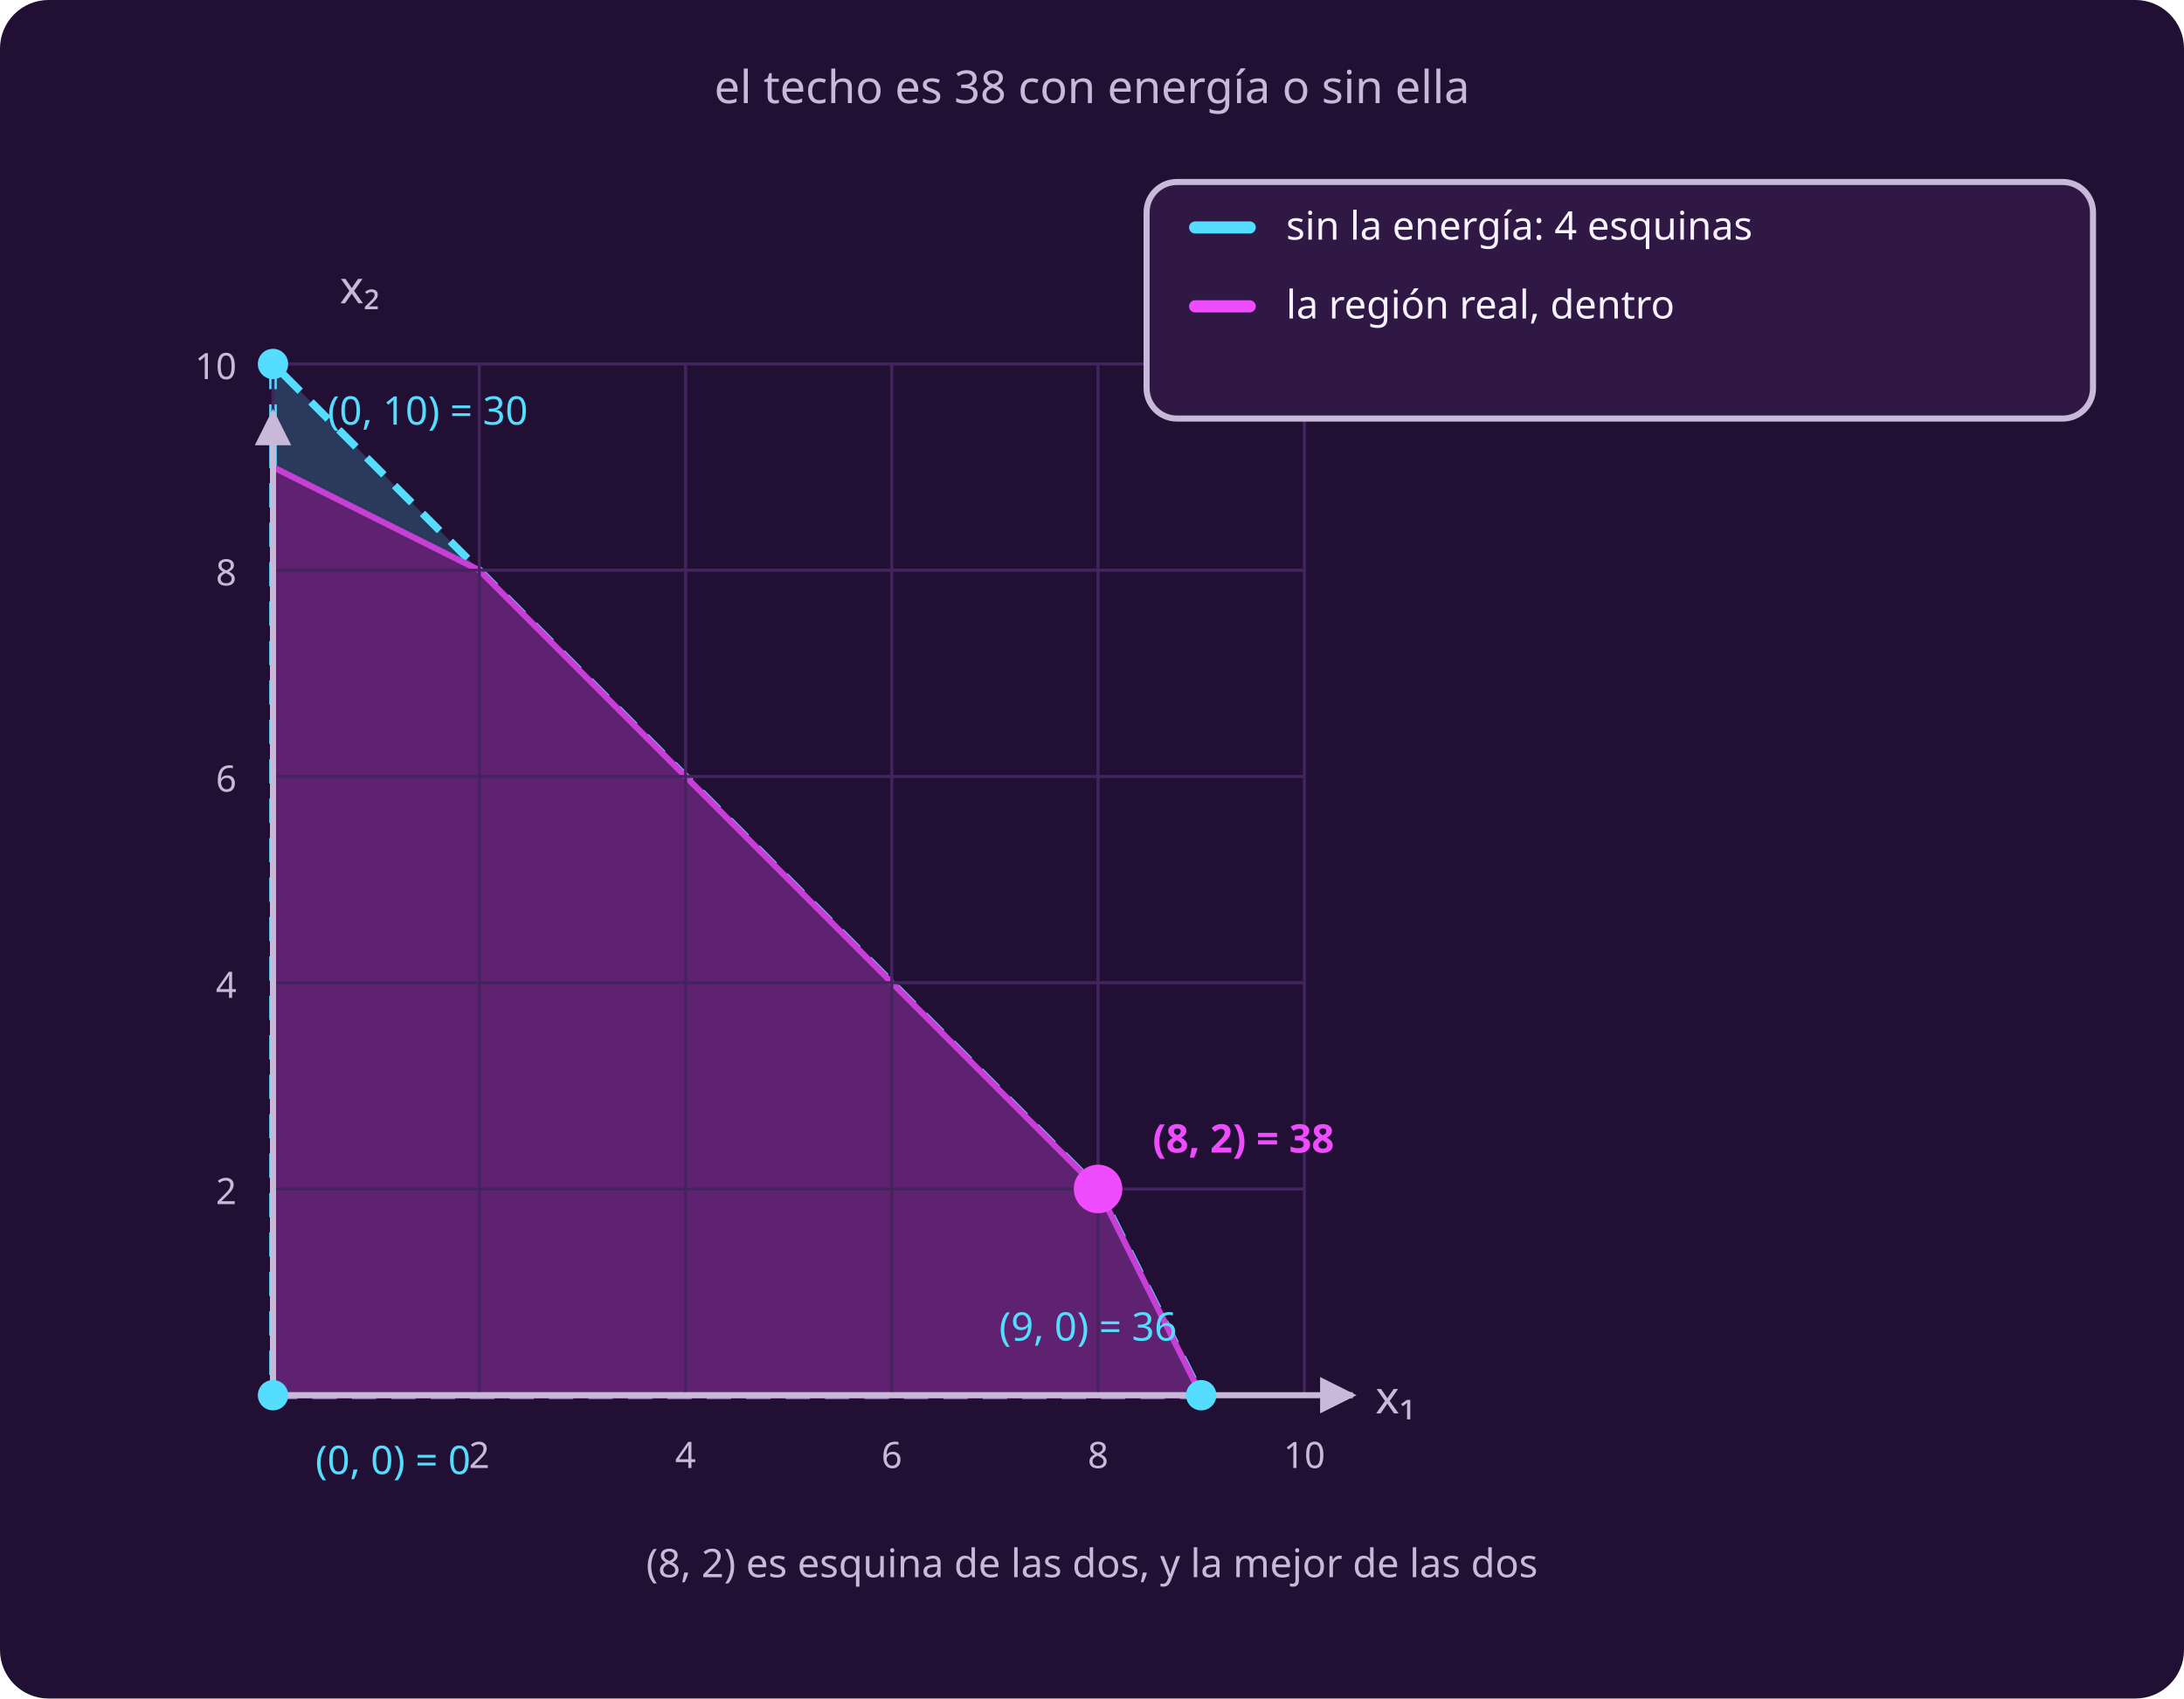
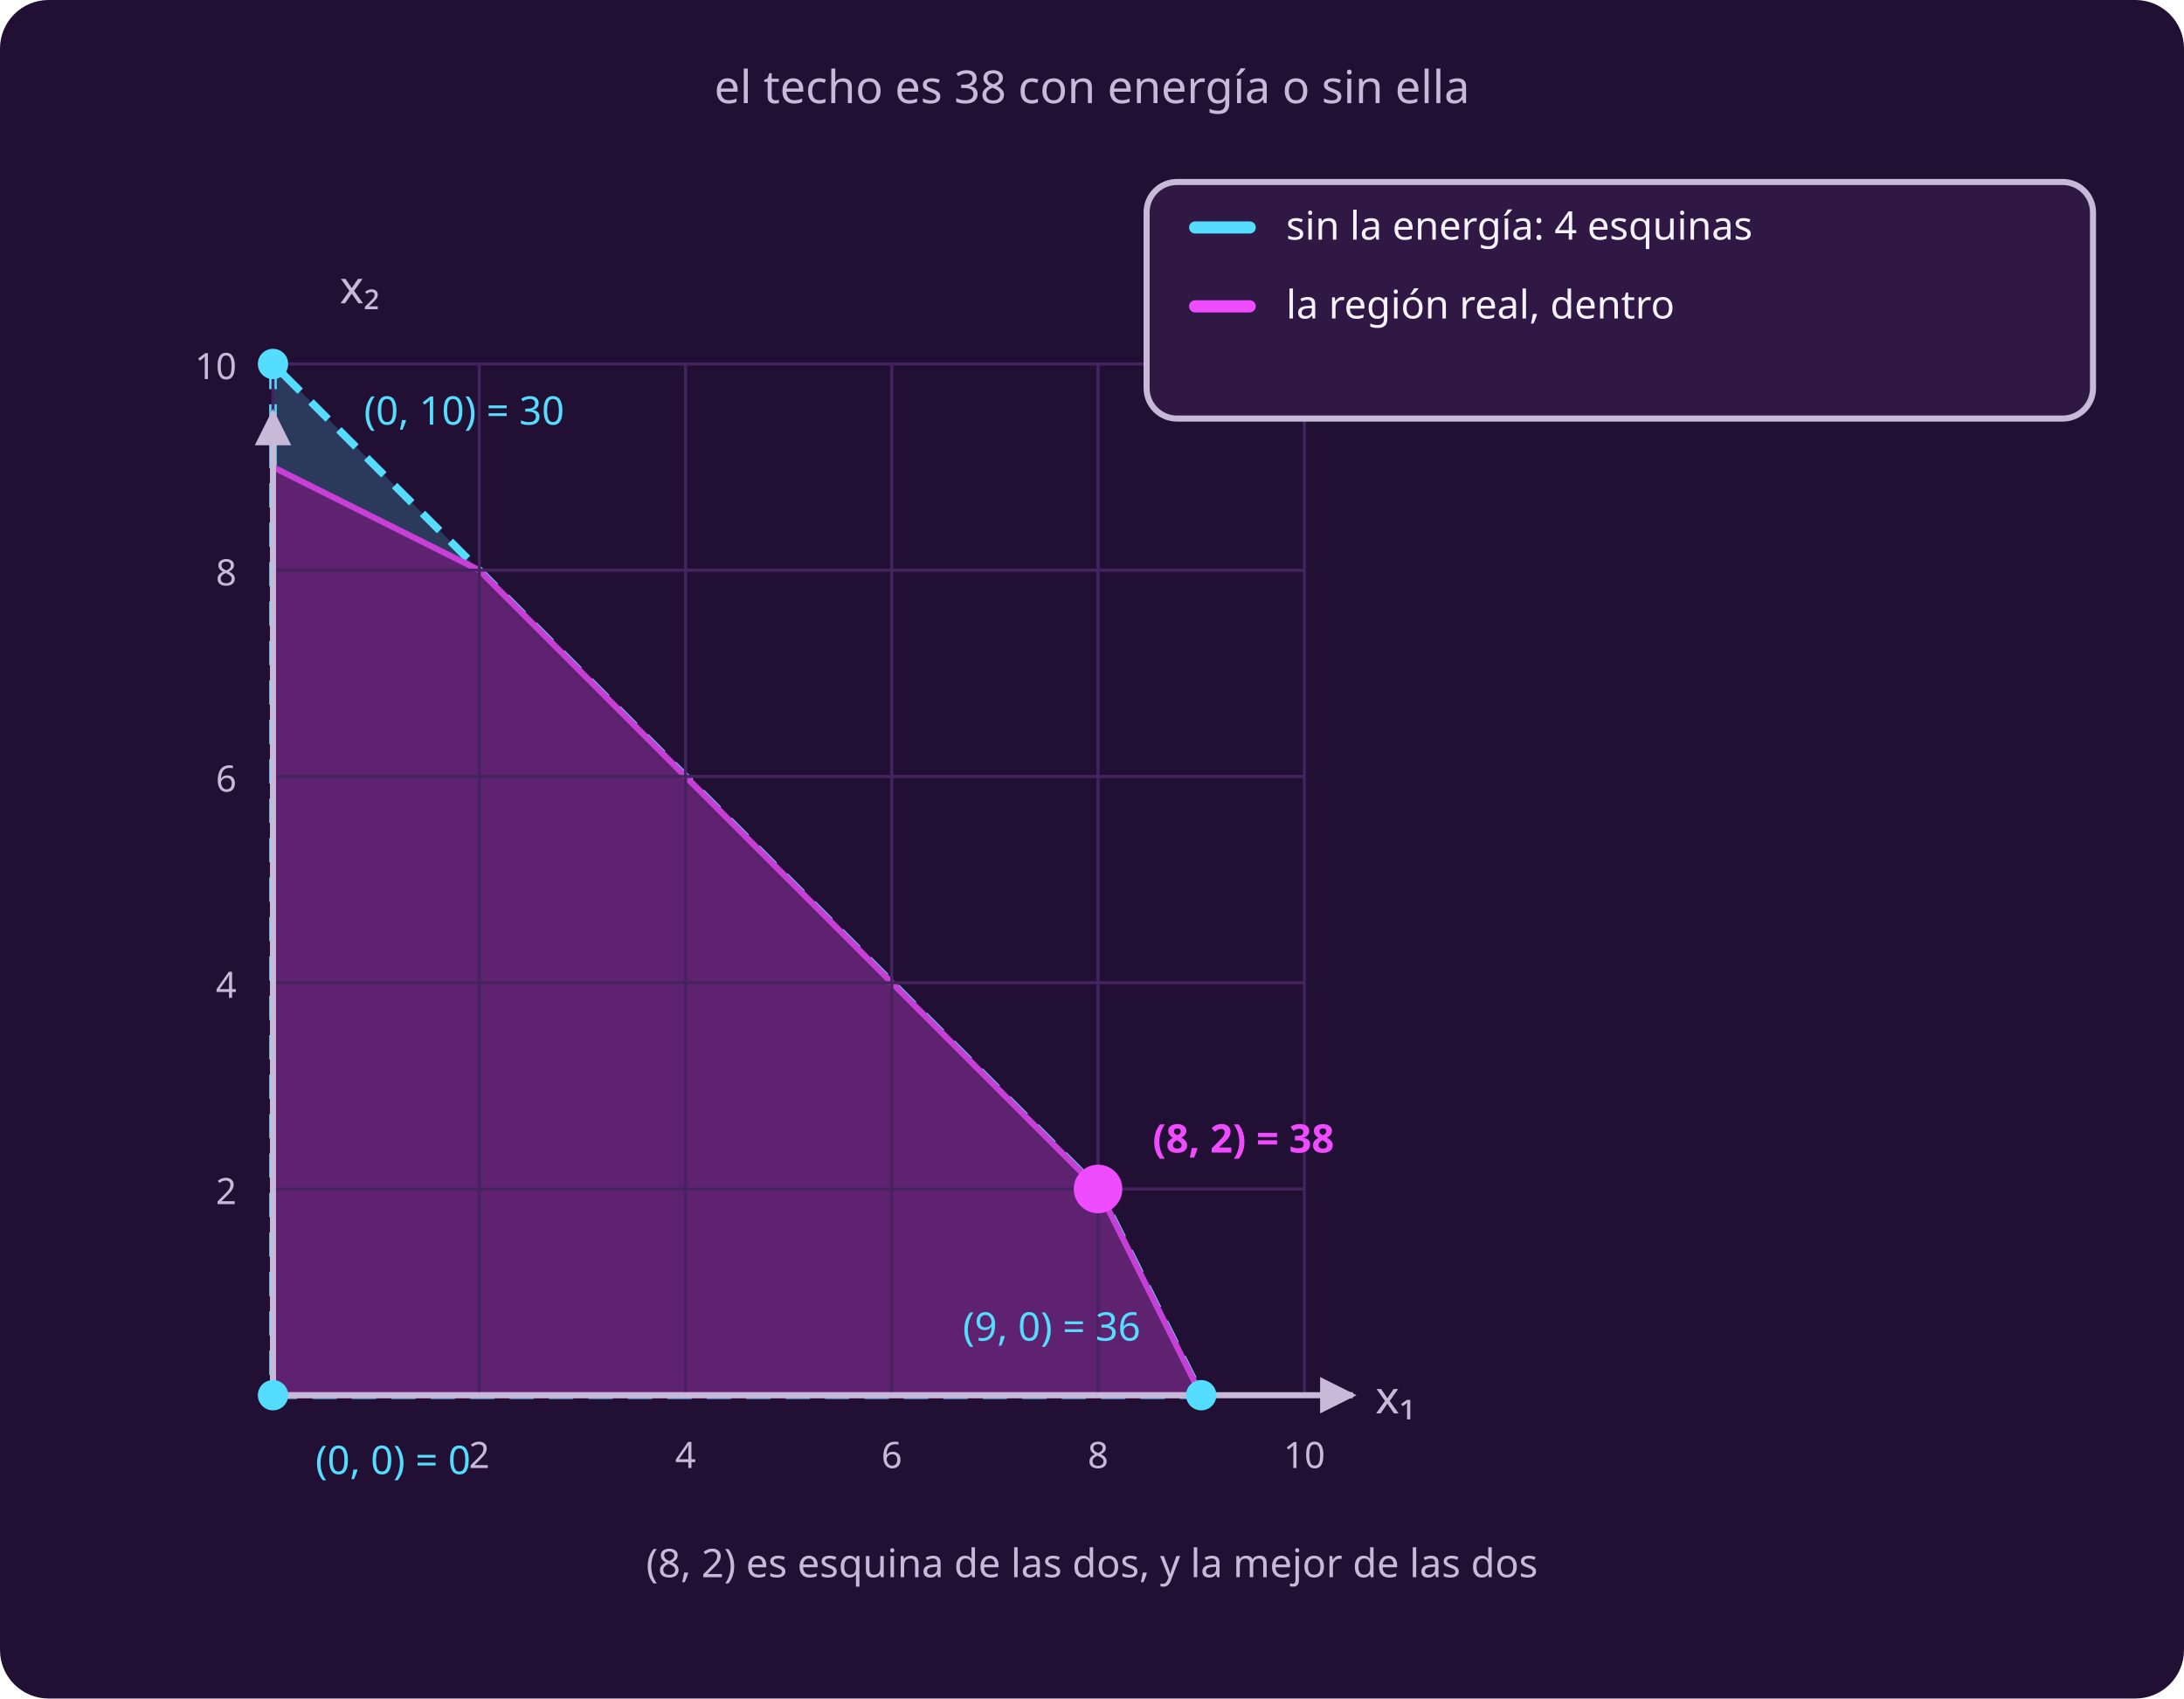
<svg xmlns="http://www.w3.org/2000/svg" width="720" height="560" viewBox="0 0 720 560" role="img" aria-label="Dos regiones superpuestas: la que queda al quitar la restricción de energía, más grande, y la real dentro de ella; la esquina (8,2) pertenece a las dos">
  <rect x="0" y="0" width="720" height="560" rx="16" fill="#211033" />
  <defs>
    <marker id="p" viewBox="0 0 10 10" refX="9" refY="5" markerWidth="6" markerHeight="6" orient="auto-start-reverse">
      <path d="M 0 0 L 10 5 L 0 10 z" fill="#f04cff" />
    </marker>
    <marker id="s" viewBox="0 0 10 10" refX="9" refY="5" markerWidth="6" markerHeight="6" orient="auto-start-reverse">
      <path d="M 0 0 L 10 5 L 0 10 z" fill="#c8b9d8" />
    </marker>
  </defs>
  <path d="M 90.0 460.0 L 396.0 460.0 L 362.0 392.0 L 90.0 120.0 Z" fill="#2b395c" stroke="#55ddff" stroke-width="2.5" stroke-dasharray="8 5" />
  <path d="M 90.0 460.0 L 396.0 460.0 L 362.0 392.0 L 158.0 188.0 L 90.0 154.0 Z" fill="#5f2270" stroke="#c740d6" stroke-width="2" />
  <line x1="90.0" y1="460.0" x2="90.0" y2="120.0" stroke="#44245e" stroke-width="1" />
  <line x1="90.0" y1="460.0" x2="430.0" y2="460.0" stroke="#44245e" stroke-width="1" />
  <line x1="158.0" y1="460.0" x2="158.0" y2="120.0" stroke="#44245e" stroke-width="1" />
  <line x1="90.0" y1="392.0" x2="430.0" y2="392.0" stroke="#44245e" stroke-width="1" />
  <line x1="226.0" y1="460.0" x2="226.0" y2="120.0" stroke="#44245e" stroke-width="1" />
  <line x1="90.0" y1="324.0" x2="430.0" y2="324.0" stroke="#44245e" stroke-width="1" />
  <line x1="294.0" y1="460.0" x2="294.0" y2="120.0" stroke="#44245e" stroke-width="1" />
  <line x1="90.0" y1="256.0" x2="430.0" y2="256.0" stroke="#44245e" stroke-width="1" />
  <line x1="362.0" y1="460.0" x2="362.0" y2="120.0" stroke="#44245e" stroke-width="1" />
  <line x1="90.0" y1="188.0" x2="430.0" y2="188.0" stroke="#44245e" stroke-width="1" />
  <line x1="430.0" y1="460.0" x2="430.0" y2="120.0" stroke="#44245e" stroke-width="1" />
  <line x1="90.0" y1="120.0" x2="430.0" y2="120.0" stroke="#44245e" stroke-width="1" />
  <line x1="90.0" y1="460.0" x2="446.0" y2="460.0" stroke="#c8b9d8" stroke-width="2" marker-end="url(#s)" />
  <line x1="90.0" y1="460.0" x2="90.0" y2="136.0" stroke="#c8b9d8" stroke-width="2" marker-end="url(#s)" />
  <text x="460.0" y="466.0" fill="#c8b9d8" font-family="system-ui, sans-serif" font-size="15" font-weight="normal" text-anchor="middle">x₁</text>
  <text x="112.0" y="100.0" fill="#c8b9d8" font-family="system-ui, sans-serif" font-size="15" font-weight="normal" text-anchor="start">x₂</text>
  <text x="158.0" y="484.0" fill="#c8b9d8" font-family="system-ui, sans-serif" font-size="12" font-weight="normal" text-anchor="middle">2</text>
  <text x="78.0" y="397.0" fill="#c8b9d8" font-family="system-ui, sans-serif" font-size="12" font-weight="normal" text-anchor="end">2</text>
  <text x="226.0" y="484.0" fill="#c8b9d8" font-family="system-ui, sans-serif" font-size="12" font-weight="normal" text-anchor="middle">4</text>
  <text x="78.0" y="329.0" fill="#c8b9d8" font-family="system-ui, sans-serif" font-size="12" font-weight="normal" text-anchor="end">4</text>
  <text x="294.0" y="484.0" fill="#c8b9d8" font-family="system-ui, sans-serif" font-size="12" font-weight="normal" text-anchor="middle">6</text>
  <text x="78.0" y="261.0" fill="#c8b9d8" font-family="system-ui, sans-serif" font-size="12" font-weight="normal" text-anchor="end">6</text>
  <text x="362.0" y="484.0" fill="#c8b9d8" font-family="system-ui, sans-serif" font-size="12" font-weight="normal" text-anchor="middle">8</text>
  <text x="78.0" y="193.0" fill="#c8b9d8" font-family="system-ui, sans-serif" font-size="12" font-weight="normal" text-anchor="end">8</text>
  <text x="430.0" y="484.0" fill="#c8b9d8" font-family="system-ui, sans-serif" font-size="12" font-weight="normal" text-anchor="middle">10</text>
  <text x="78.0" y="125.0" fill="#c8b9d8" font-family="system-ui, sans-serif" font-size="12" font-weight="normal" text-anchor="end">10</text>
  <circle cx="90.0" cy="460.0" r="5" fill="#55ddff" />
  <text x="104.0" y="486.0" fill="#55ddff" font-family="system-ui, sans-serif" font-size="13" font-weight="normal" text-anchor="start">(0, 0) = 0</text>
  <circle cx="396.0" cy="460.0" r="5" fill="#55ddff" />
-   <text x="388.0" y="442.0" fill="#55ddff" font-family="system-ui, sans-serif" font-size="13" font-weight="normal" text-anchor="end">(9, 0) = 36</text>
+   <text x="376.0" y="442.0" fill="#55ddff" font-family="system-ui, sans-serif" font-size="13" font-weight="normal" text-anchor="end">(9, 0) = 36</text>
  <circle cx="362.0" cy="392.0" r="8" fill="#f04cff" />
  <text x="380.0" y="380.0" fill="#f04cff" font-family="system-ui, sans-serif" font-size="13" font-weight="700" text-anchor="start">(8, 2) = 38</text>
  <circle cx="90.0" cy="120.0" r="5" fill="#55ddff" />
-   <text x="108.0" y="140.0" fill="#55ddff" font-family="system-ui, sans-serif" font-size="13" font-weight="normal" text-anchor="start">(0, 10) = 30</text>
+   <text x="120.0" y="140.0" fill="#55ddff" font-family="system-ui, sans-serif" font-size="13" font-weight="normal" text-anchor="start">(0, 10) = 30</text>
  <rect x="378" y="60" width="312" height="78" rx="10" fill="#2f1844" stroke="#c8b9d8" stroke-width="2" />
  <rect x="392" y="73" width="22" height="4" rx="2" fill="#55ddff" />
  <text x="424" y="79" fill="#f7f2ff" font-family="system-ui, sans-serif" font-size="13" font-weight="normal" text-anchor="start">sin la energía: 4 esquinas</text>
  <rect x="392" y="99" width="22" height="4" rx="2" fill="#f04cff" />
  <text x="424" y="105" fill="#f7f2ff" font-family="system-ui, sans-serif" font-size="13" font-weight="normal" text-anchor="start">la región real, dentro</text>
  <text x="360.0" y="34" fill="#c8b9d8" font-family="system-ui, sans-serif" font-size="15" font-weight="normal" text-anchor="middle">el techo es 38 con energía o sin ella</text>
  <text x="360.0" y="520" fill="#c8b9d8" font-family="system-ui, sans-serif" font-size="13" font-weight="normal" text-anchor="middle">(8, 2) es esquina de las dos, y la mejor de las dos</text>
</svg>
